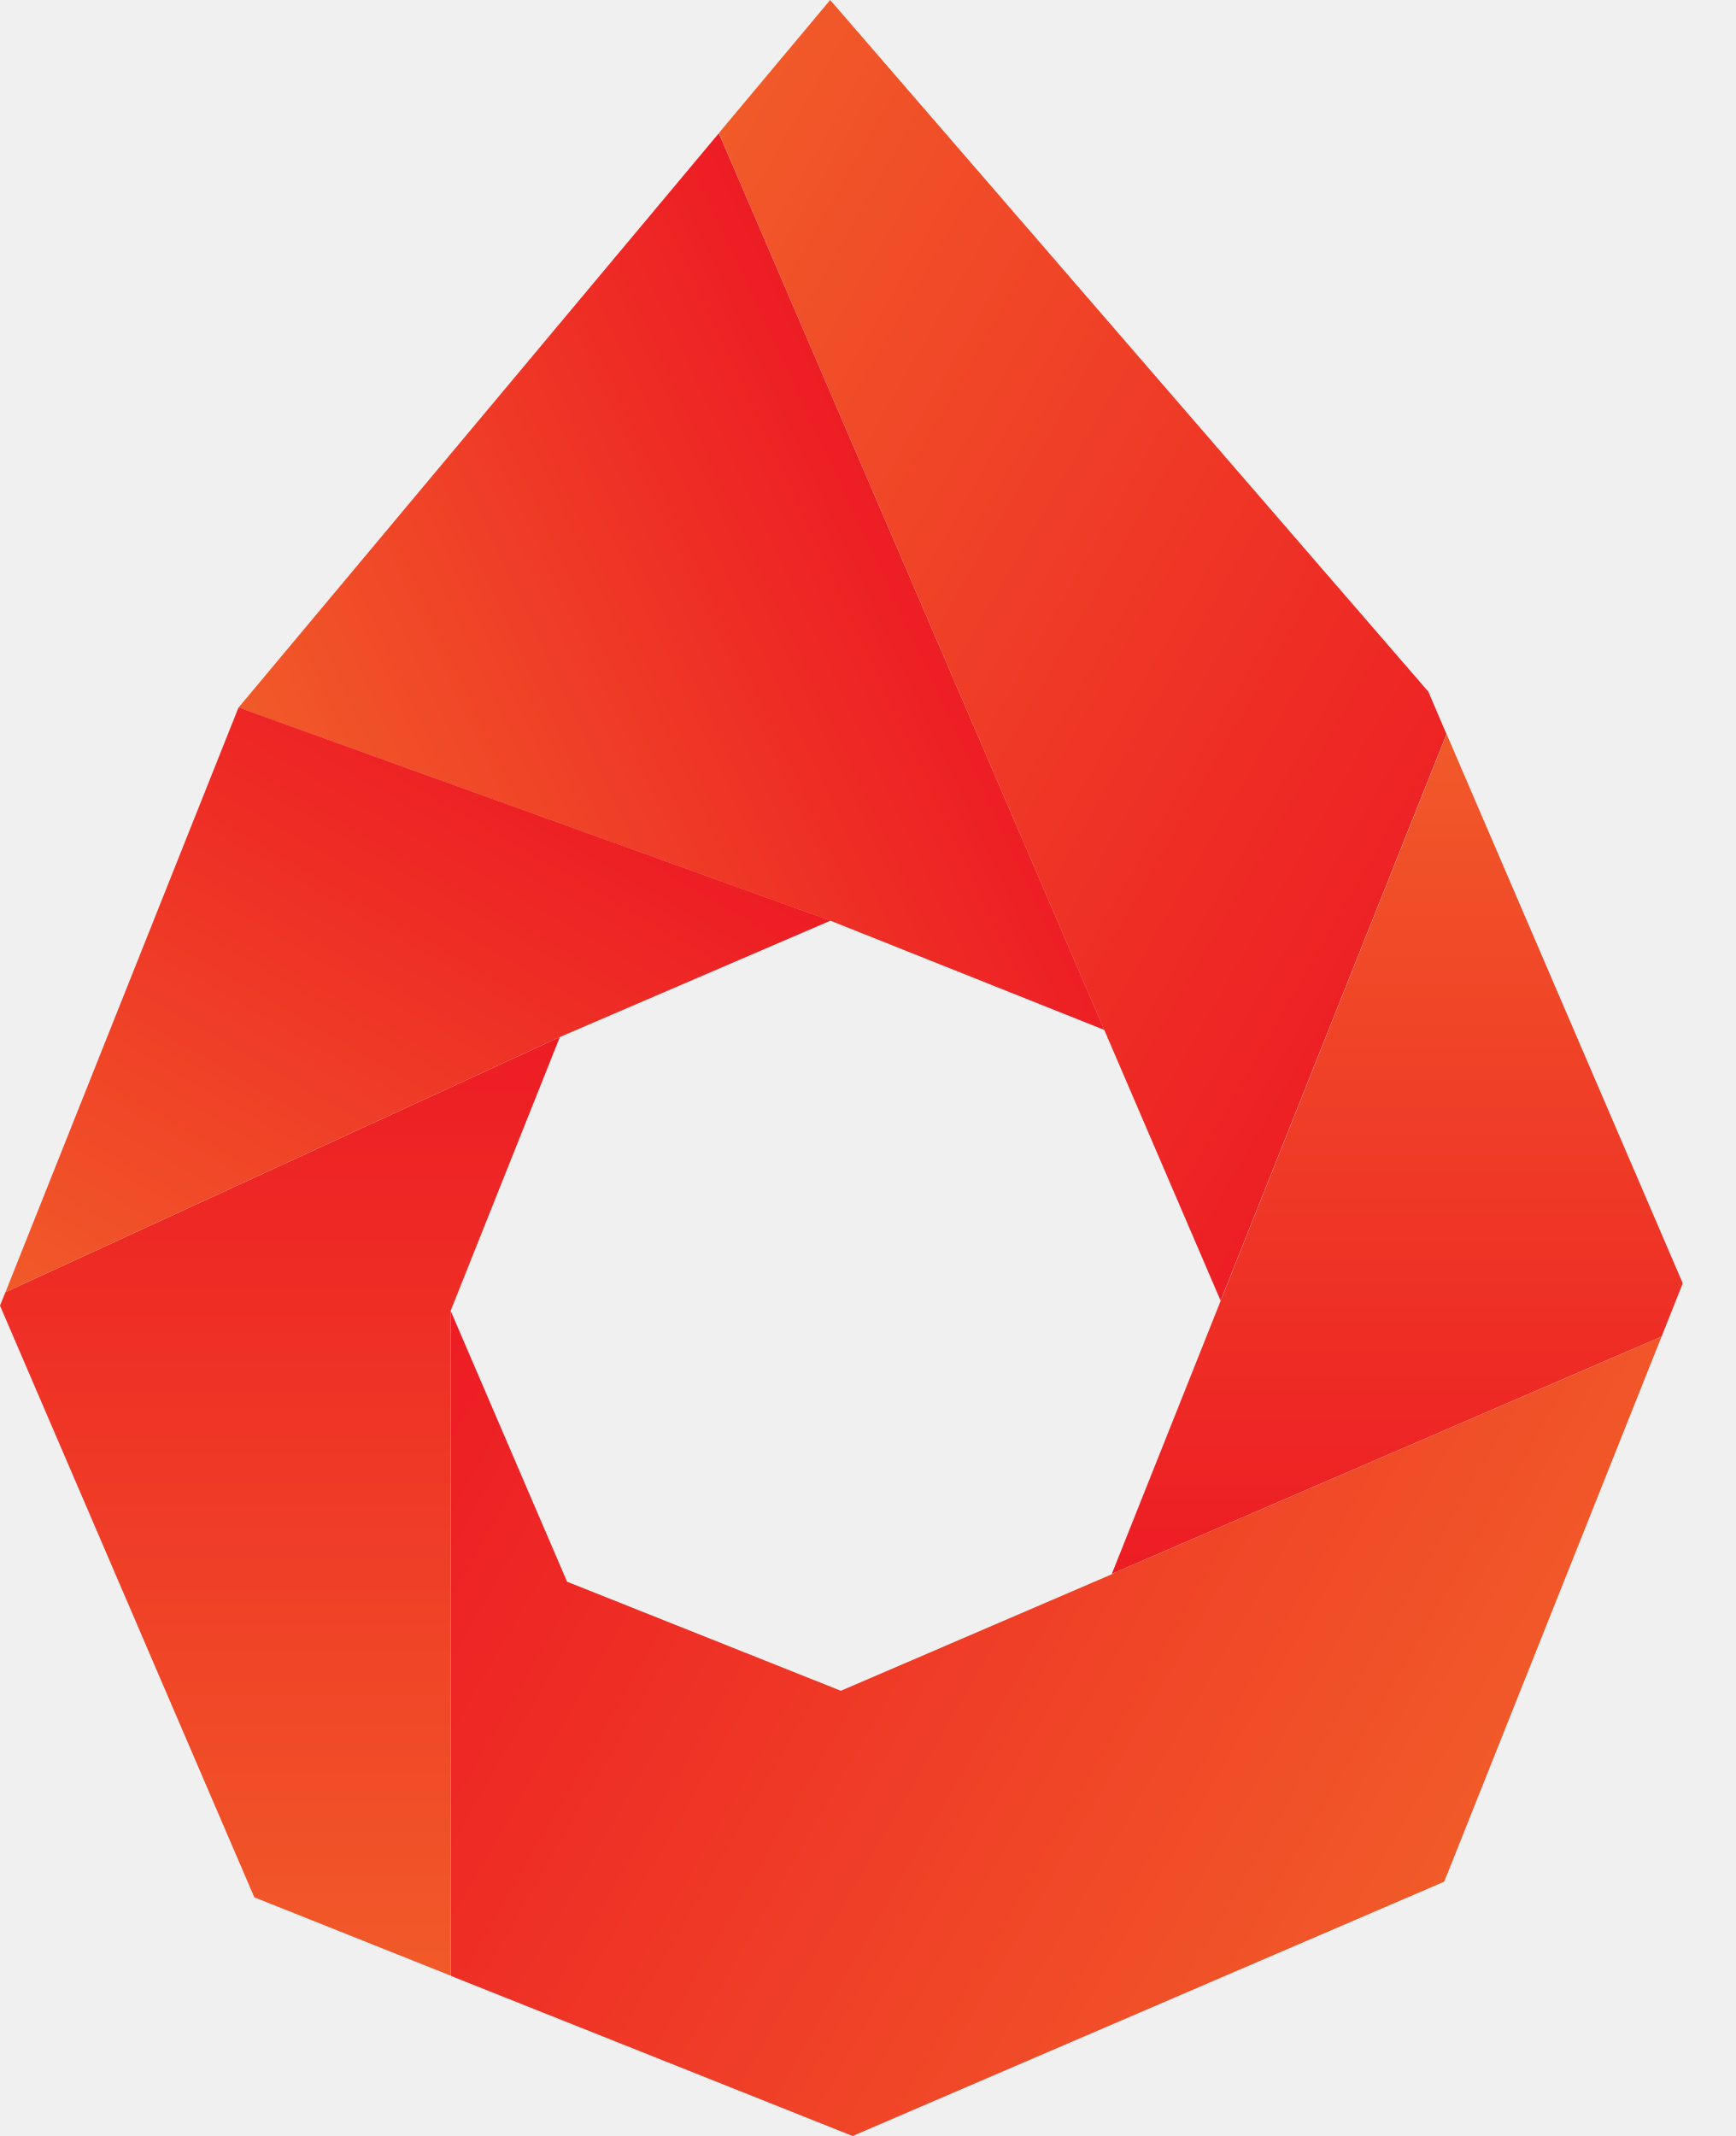
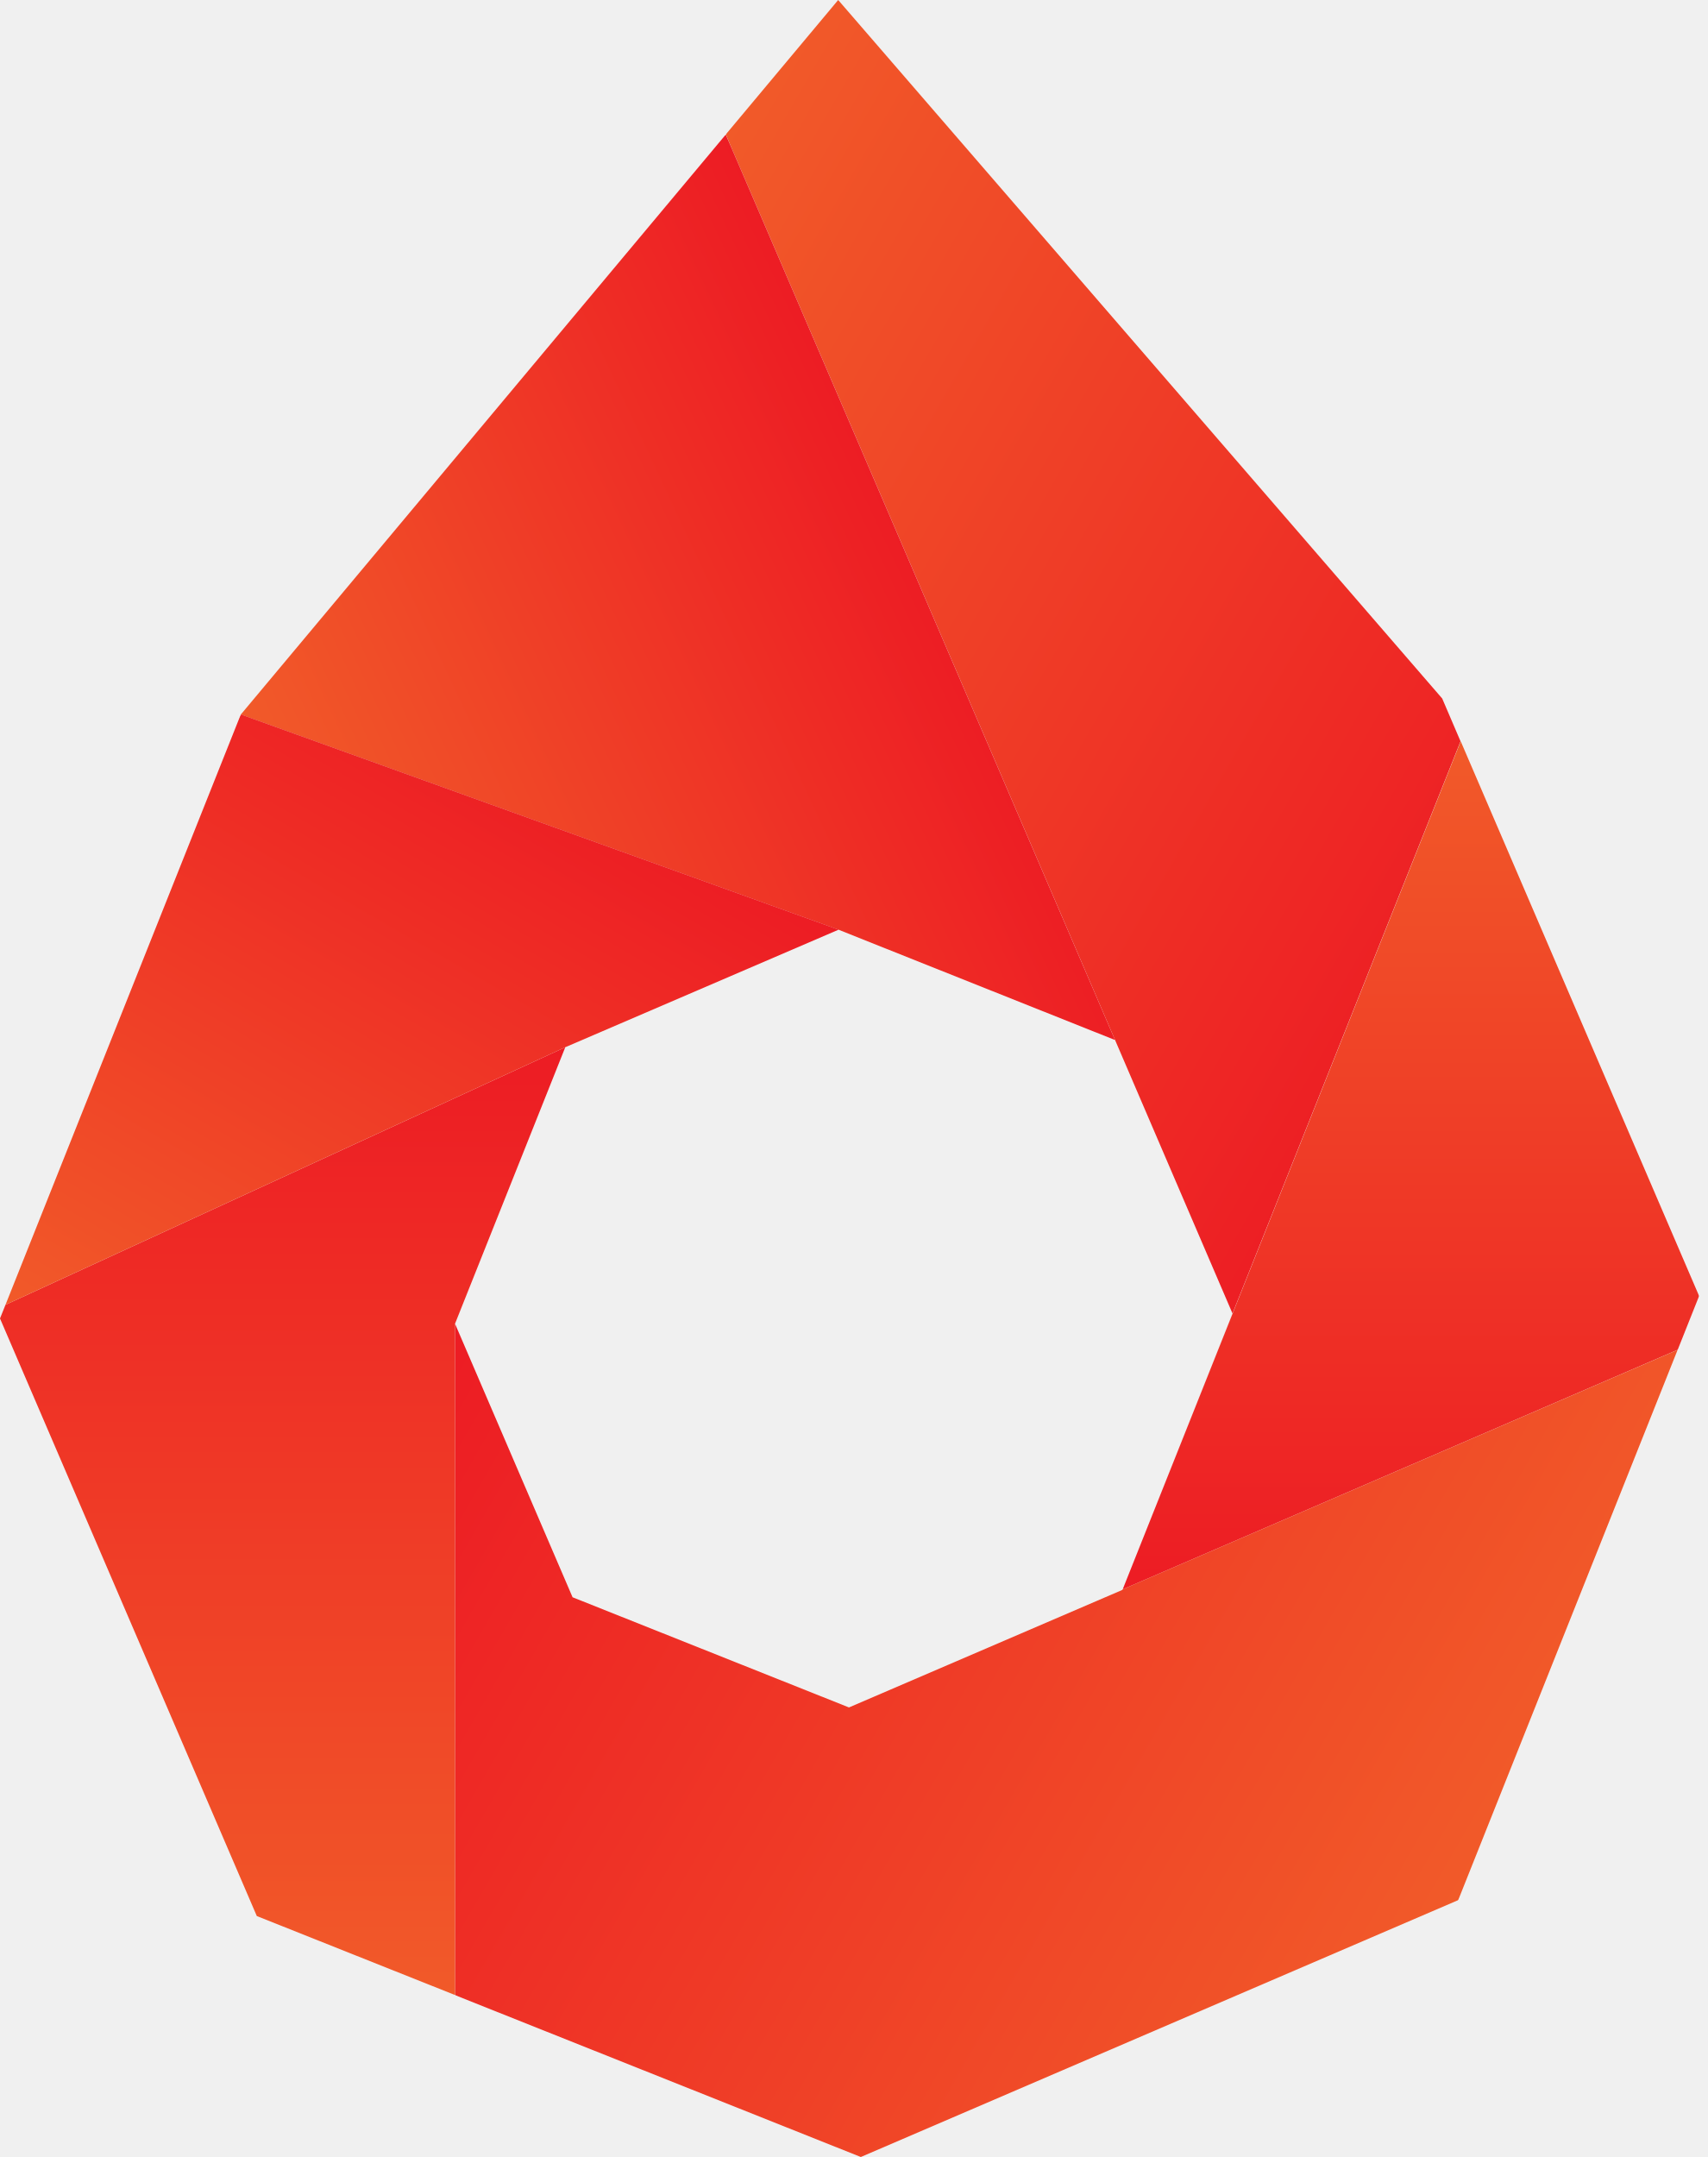
- <svg xmlns="http://www.w3.org/2000/svg" width="13" height="16" viewBox="0 0 13 16" fill="none">
-   <mask id="mask0_99_690" style="mask-type:luminance" maskUnits="userSpaceOnUse" x="5" y="0" width="6" height="12">
-     <path d="M5.385 0.997L8.272 7.714L9.144 9.743L8.328 11.789L10.836 5.499L10.7 5.181L6.219 0L5.385 0.997Z" fill="white" />
+ <svg xmlns="http://www.w3.org/2000/svg" width="19" height="24" viewBox="0 0 19 24" fill="none">
+   <mask id="mask0_109_1449" style="mask-type:luminance" maskUnits="userSpaceOnUse" x="8" y="0" width="9" height="18">
+     <path d="M8.077 1.496L12.409 11.571L13.716 14.614L12.493 17.683L16.254 8.248L16.05 7.772L9.328 0L8.077 1.496Z" fill="white" />
  </mask>
-   <g mask="url(#mask0_99_690)">
-     <path fill-rule="evenodd" clip-rule="evenodd" d="M6.025 -0.113C8.318 1.212 10.612 2.536 12.906 3.86C11.38 6.503 9.854 9.146 8.328 11.788C6.035 10.464 3.741 9.14 1.447 7.816C2.973 5.173 4.499 2.53 6.025 -0.113Z" fill="url(#paint0_linear_99_690)" />
+   <g mask="url(#mask0_109_1449)">
+     <path fill-rule="evenodd" clip-rule="evenodd" d="M9.037 -0.169C12.478 1.817 15.918 3.804 19.358 5.79C17.07 9.754 14.781 13.718 12.492 17.682C9.052 15.696 5.612 13.71 2.171 11.723C4.46 7.759 6.749 3.795 9.037 -0.169Z" fill="url(#paint0_linear_109_1449)" />
  </g>
-   <mask id="mask1_99_690" style="mask-type:luminance" maskUnits="userSpaceOnUse" x="8" y="5" width="5" height="7">
-     <path d="M8.329 11.789L12.447 10.012L12.606 9.613L10.837 5.499L8.329 11.789Z" fill="white" />
+   <mask id="mask1_109_1449" style="mask-type:luminance" maskUnits="userSpaceOnUse" x="12" y="8" width="7" height="10">
+     <path d="M12.494 17.684L18.671 15.018L18.909 14.42L16.256 8.248L12.494 17.684Z" fill="white" />
  </mask>
-   <g mask="url(#mask1_99_690)">
-     <path fill-rule="evenodd" clip-rule="evenodd" d="M8.329 11.789V5.499H12.606V11.789H8.329Z" fill="url(#paint1_linear_99_690)" />
+   <g mask="url(#mask1_109_1449)">
+     <path fill-rule="evenodd" clip-rule="evenodd" d="M12.494 17.684V8.248H18.909V17.684H12.494Z" fill="url(#paint1_linear_109_1449)" />
  </g>
-   <mask id="mask2_99_690" style="mask-type:luminance" maskUnits="userSpaceOnUse" x="1" y="0" width="8" height="8">
-     <path d="M1.787 5.3L6.222 6.897L8.273 7.715L5.385 0.998L1.787 5.3Z" fill="white" />
+   <mask id="mask2_109_1449" style="mask-type:luminance" maskUnits="userSpaceOnUse" x="2" y="1" width="11" height="11">
+     <path d="M2.68 7.95L9.333 10.345L12.409 11.572L8.077 1.497L2.68 7.95Z" fill="white" />
  </mask>
-   <g mask="url(#mask2_99_690)">
-     <path fill-rule="evenodd" clip-rule="evenodd" d="M0.782 3.144C2.316 2.429 3.85 1.713 5.385 0.998C6.414 3.206 7.444 5.413 8.473 7.621C6.939 8.337 5.405 9.052 3.87 9.768C2.841 7.56 1.811 5.352 0.782 3.144Z" fill="url(#paint2_linear_99_690)" />
+   <g mask="url(#mask2_109_1449)">
+     <path fill-rule="evenodd" clip-rule="evenodd" d="M1.172 4.717C3.474 3.643 5.776 2.57 8.077 1.497C9.621 4.808 11.166 8.12 12.71 11.432C10.408 12.505 8.107 13.578 5.805 14.651C4.261 11.34 2.717 8.028 1.172 4.717Z" fill="url(#paint2_linear_109_1449)" />
  </g>
-   <mask id="mask3_99_690" style="mask-type:luminance" maskUnits="userSpaceOnUse" x="3" y="9" width="10" height="7">
-     <path d="M3.376 14.8L6.387 16L10.819 14.095L12.447 10.012L8.329 11.789L8.327 11.793L6.299 12.665L4.248 11.848L3.376 9.819V14.8Z" fill="white" />
+   <mask id="mask3_109_1449" style="mask-type:luminance" maskUnits="userSpaceOnUse" x="5" y="14" width="14" height="10">
+     <path d="M5.064 22.199L9.58 24L16.228 21.142L18.67 15.019L12.493 17.684L12.491 17.69L9.448 18.998L6.372 17.772L5.064 14.729V22.199Z" fill="white" />
  </mask>
-   <g mask="url(#mask3_99_690)">
-     <path fill-rule="evenodd" clip-rule="evenodd" d="M8.653 17.846C6.175 16.416 3.698 14.985 1.22 13.555C2.667 11.049 4.114 8.543 5.56 6.037C8.038 7.467 10.516 8.898 12.994 10.329C11.547 12.835 10.1 15.341 8.653 17.846Z" fill="url(#paint3_linear_99_690)" />
+   <g mask="url(#mask3_109_1449)">
+     <path fill-rule="evenodd" clip-rule="evenodd" d="M12.98 26.77C9.263 24.624 5.547 22.478 1.83 20.332C4 16.573 6.17 12.814 8.341 9.055C12.057 11.201 15.774 13.347 19.49 15.493C17.32 19.252 15.15 23.011 12.98 26.77Z" fill="url(#paint3_linear_109_1449)" />
  </g>
-   <mask id="mask4_99_690" style="mask-type:luminance" maskUnits="userSpaceOnUse" x="0" y="7" width="5" height="8">
-     <path d="M0.041 9.679L0 9.78L1.905 14.212L3.376 14.799V9.818L4.194 7.768L0.041 9.679Z" fill="white" />
+   <mask id="mask4_109_1449" style="mask-type:luminance" maskUnits="userSpaceOnUse" x="0" y="11" width="7" height="12">
+     <path d="M0.061 14.518L0 14.67L2.858 21.319L5.064 22.198V14.728L6.291 11.652L0.061 14.518Z" fill="white" />
  </mask>
-   <g mask="url(#mask4_99_690)">
-     <path fill-rule="evenodd" clip-rule="evenodd" d="M0 14.8V7.769H4.194V14.8H0Z" fill="url(#paint4_linear_99_690)" />
+   <g mask="url(#mask4_109_1449)">
+     <path fill-rule="evenodd" clip-rule="evenodd" d="M0 22.199V11.653H6.291V22.199H0Z" fill="url(#paint4_linear_109_1449)" />
  </g>
-   <mask id="mask5_99_690" style="mask-type:luminance" maskUnits="userSpaceOnUse" x="0" y="5" width="7" height="5">
-     <path d="M0.041 9.679L4.194 7.768L6.222 6.896L1.787 5.299L0.041 9.679Z" fill="white" />
+   <mask id="mask5_109_1449" style="mask-type:luminance" maskUnits="userSpaceOnUse" x="0" y="7" width="10" height="8">
+     <path d="M0.061 14.518L6.291 11.652L9.333 10.344L2.68 7.949L0.061 14.518Z" fill="white" />
  </mask>
-   <g mask="url(#mask5_99_690)">
-     <path fill-rule="evenodd" clip-rule="evenodd" d="M-0.546 9.34C0.371 7.752 1.287 6.164 2.204 4.576C3.543 5.35 4.883 6.123 6.222 6.896C5.305 8.484 4.388 10.072 3.472 11.66C2.132 10.887 0.793 10.113 -0.546 9.34Z" fill="url(#paint5_linear_99_690)" />
+   <g mask="url(#mask5_109_1449)">
+     <path fill-rule="evenodd" clip-rule="evenodd" d="M-0.819 14.01C0.556 11.629 1.931 9.247 3.306 6.865C5.315 8.025 7.324 9.184 9.333 10.344C7.958 12.726 6.583 15.108 5.207 17.49C3.199 16.33 1.19 15.17 -0.819 14.01Z" fill="url(#paint5_linear_109_1449)" />
  </g>
  <defs>
-     <linearGradient id="paint0_linear_99_690" x1="3.736" y1="3.852" x2="10.617" y2="7.824" gradientUnits="userSpaceOnUse">
+     <linearGradient id="paint0_linear_109_1449" x1="5.605" y1="5.778" x2="15.926" y2="11.737" gradientUnits="userSpaceOnUse">
      <stop stop-color="#F15A29" />
      <stop offset="1" stop-color="#ED1C24" />
    </linearGradient>
-     <linearGradient id="paint1_linear_99_690" x1="10.468" y1="11.789" x2="10.468" y2="5.499" gradientUnits="userSpaceOnUse">
+     <linearGradient id="paint1_linear_109_1449" x1="15.701" y1="17.684" x2="15.701" y2="8.248" gradientUnits="userSpaceOnUse">
      <stop stop-color="#ED1C24" />
      <stop offset="1" stop-color="#F15A29" />
    </linearGradient>
-     <linearGradient id="paint2_linear_99_690" x1="2.326" y1="6.455" x2="6.929" y2="4.309" gradientUnits="userSpaceOnUse">
+     <linearGradient id="paint2_linear_109_1449" x1="3.489" y1="9.683" x2="10.394" y2="6.463" gradientUnits="userSpaceOnUse">
      <stop stop-color="#F15A29" />
      <stop offset="1" stop-color="#ED1C24" />
    </linearGradient>
-     <linearGradient id="paint3_linear_99_690" x1="10.823" y1="14.084" x2="3.39" y2="9.792" gradientUnits="userSpaceOnUse">
+     <linearGradient id="paint3_linear_109_1449" x1="16.235" y1="21.125" x2="5.085" y2="14.688" gradientUnits="userSpaceOnUse">
      <stop stop-color="#F15A29" />
      <stop offset="1" stop-color="#ED1C24" />
    </linearGradient>
-     <linearGradient id="paint4_linear_99_690" x1="2.097" y1="14.8" x2="2.097" y2="7.769" gradientUnits="userSpaceOnUse">
+     <linearGradient id="paint4_linear_109_1449" x1="3.145" y1="22.199" x2="3.145" y2="11.653" gradientUnits="userSpaceOnUse">
      <stop stop-color="#F15A29" />
      <stop offset="1" stop-color="#ED1C24" />
    </linearGradient>
-     <linearGradient id="paint5_linear_99_690" x1="1.463" y1="10.5" x2="4.213" y2="5.736" gradientUnits="userSpaceOnUse">
+     <linearGradient id="paint5_linear_109_1449" x1="2.194" y1="15.75" x2="6.32" y2="8.604" gradientUnits="userSpaceOnUse">
      <stop stop-color="#F15A29" />
      <stop offset="1" stop-color="#ED1C24" />
    </linearGradient>
  </defs>
</svg>
